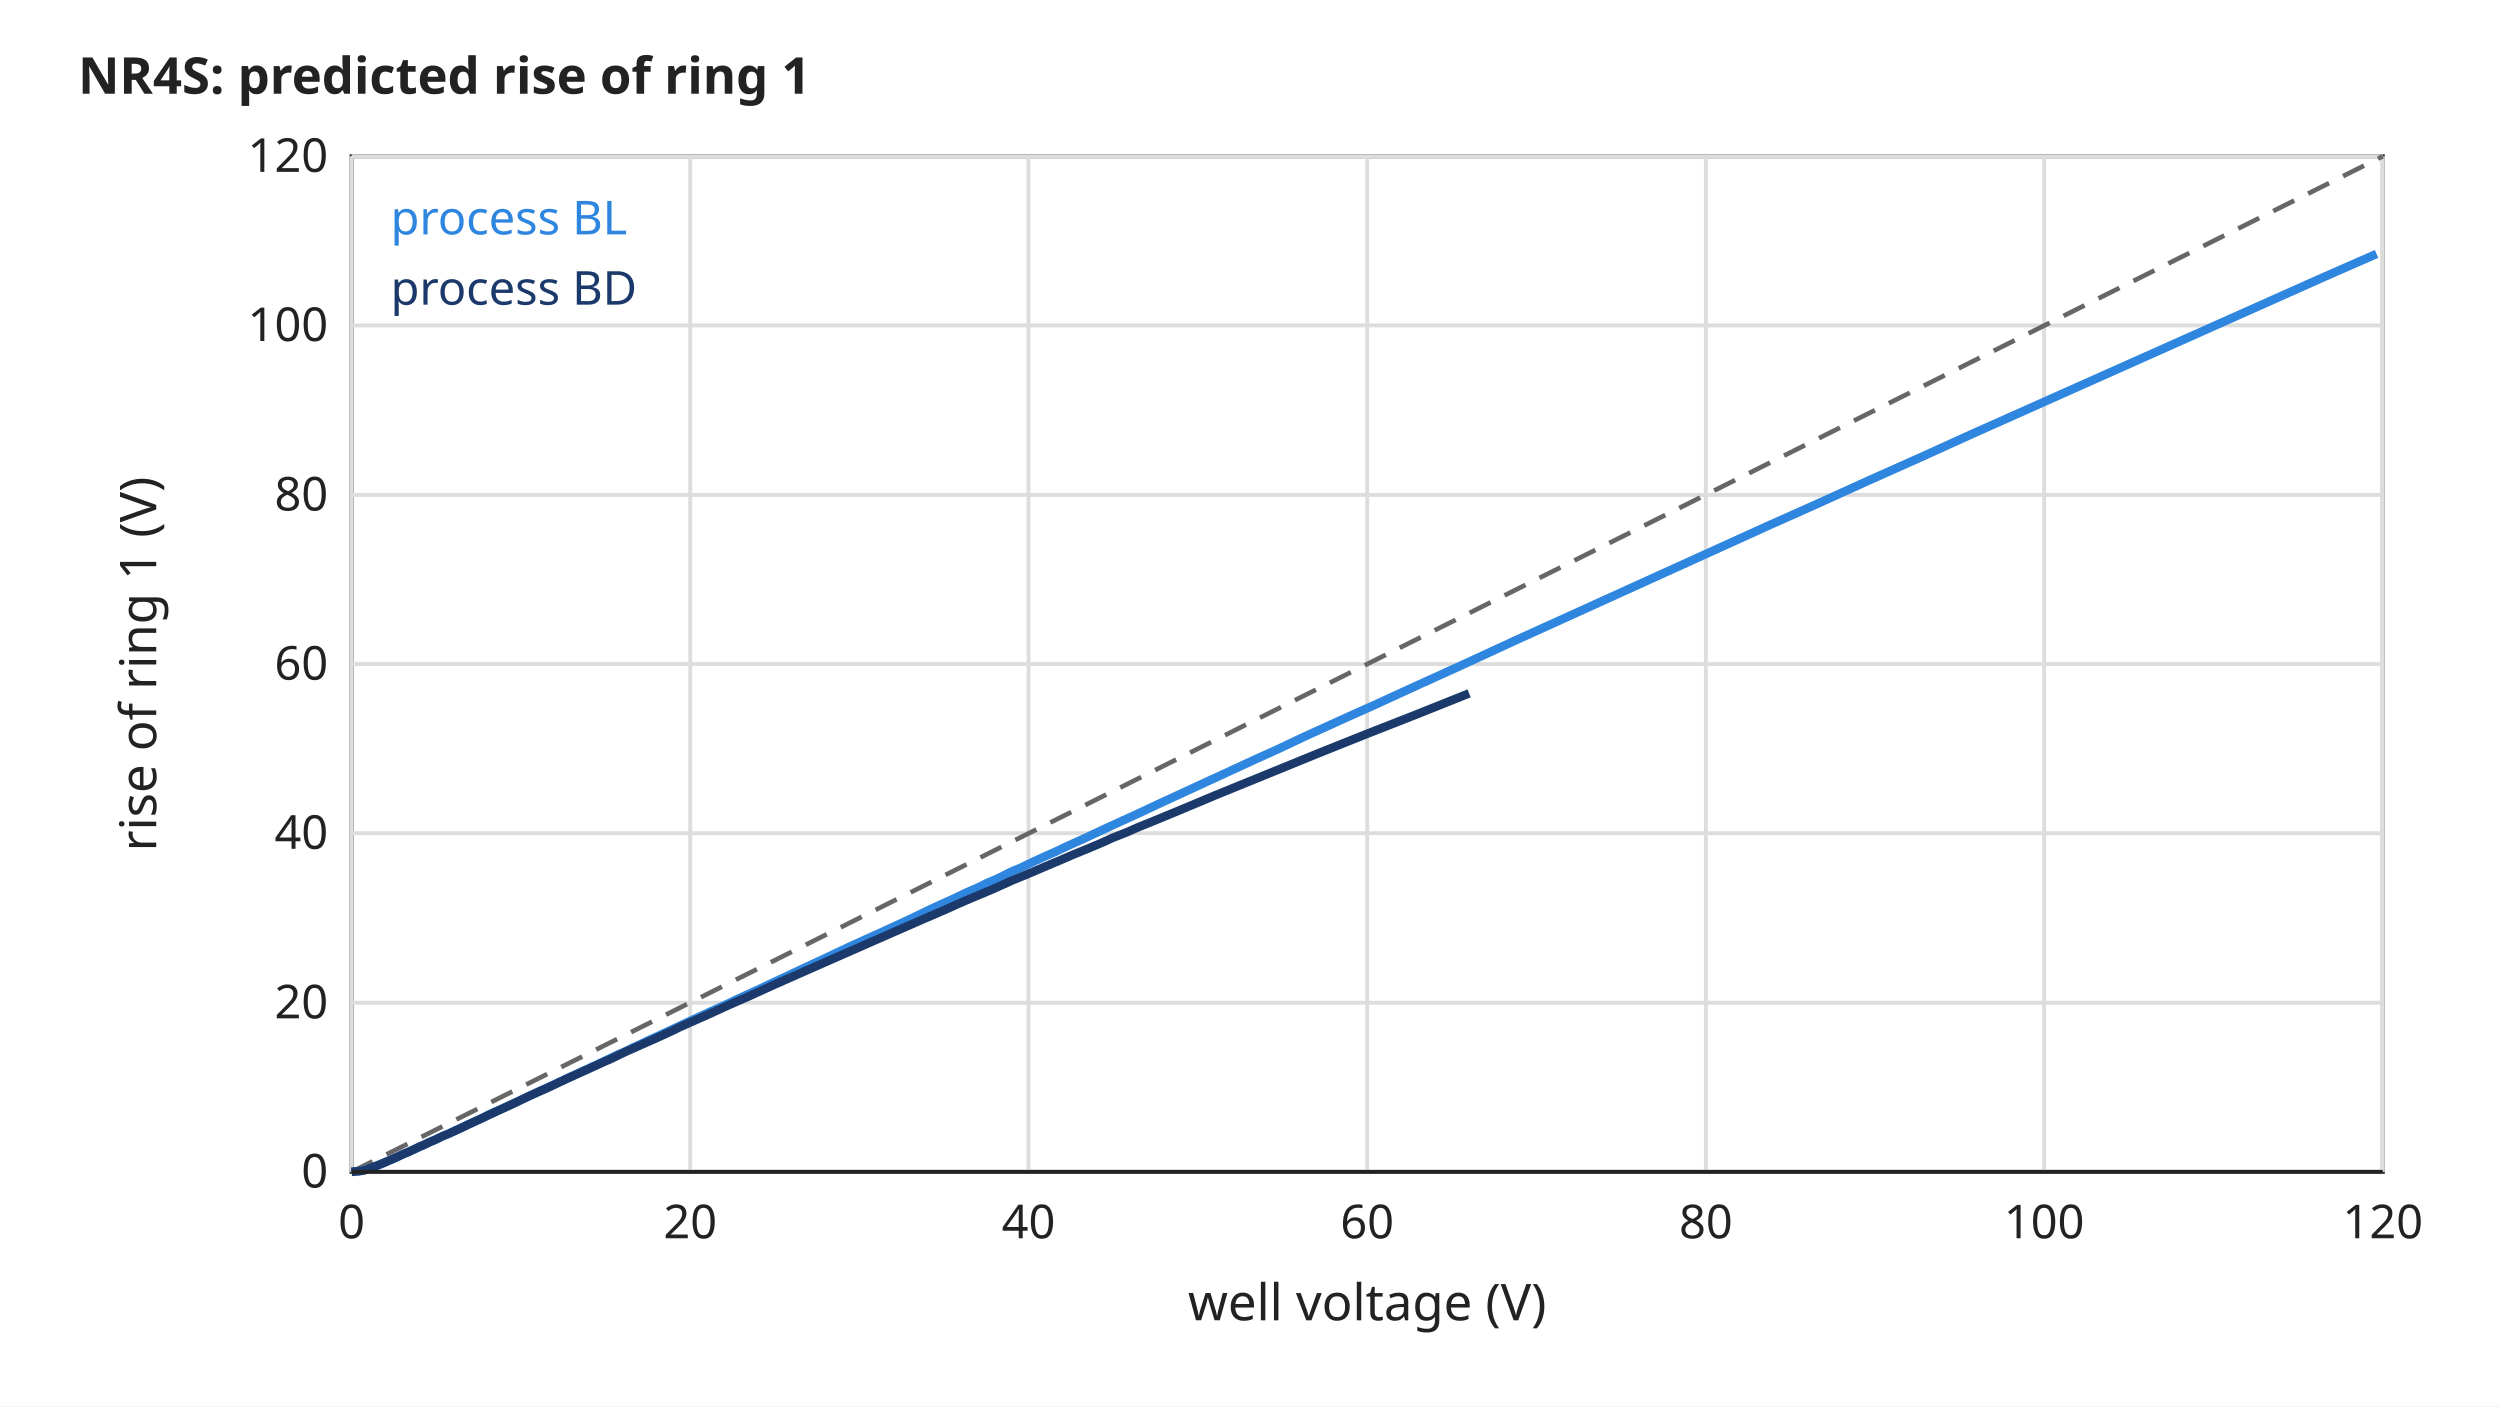
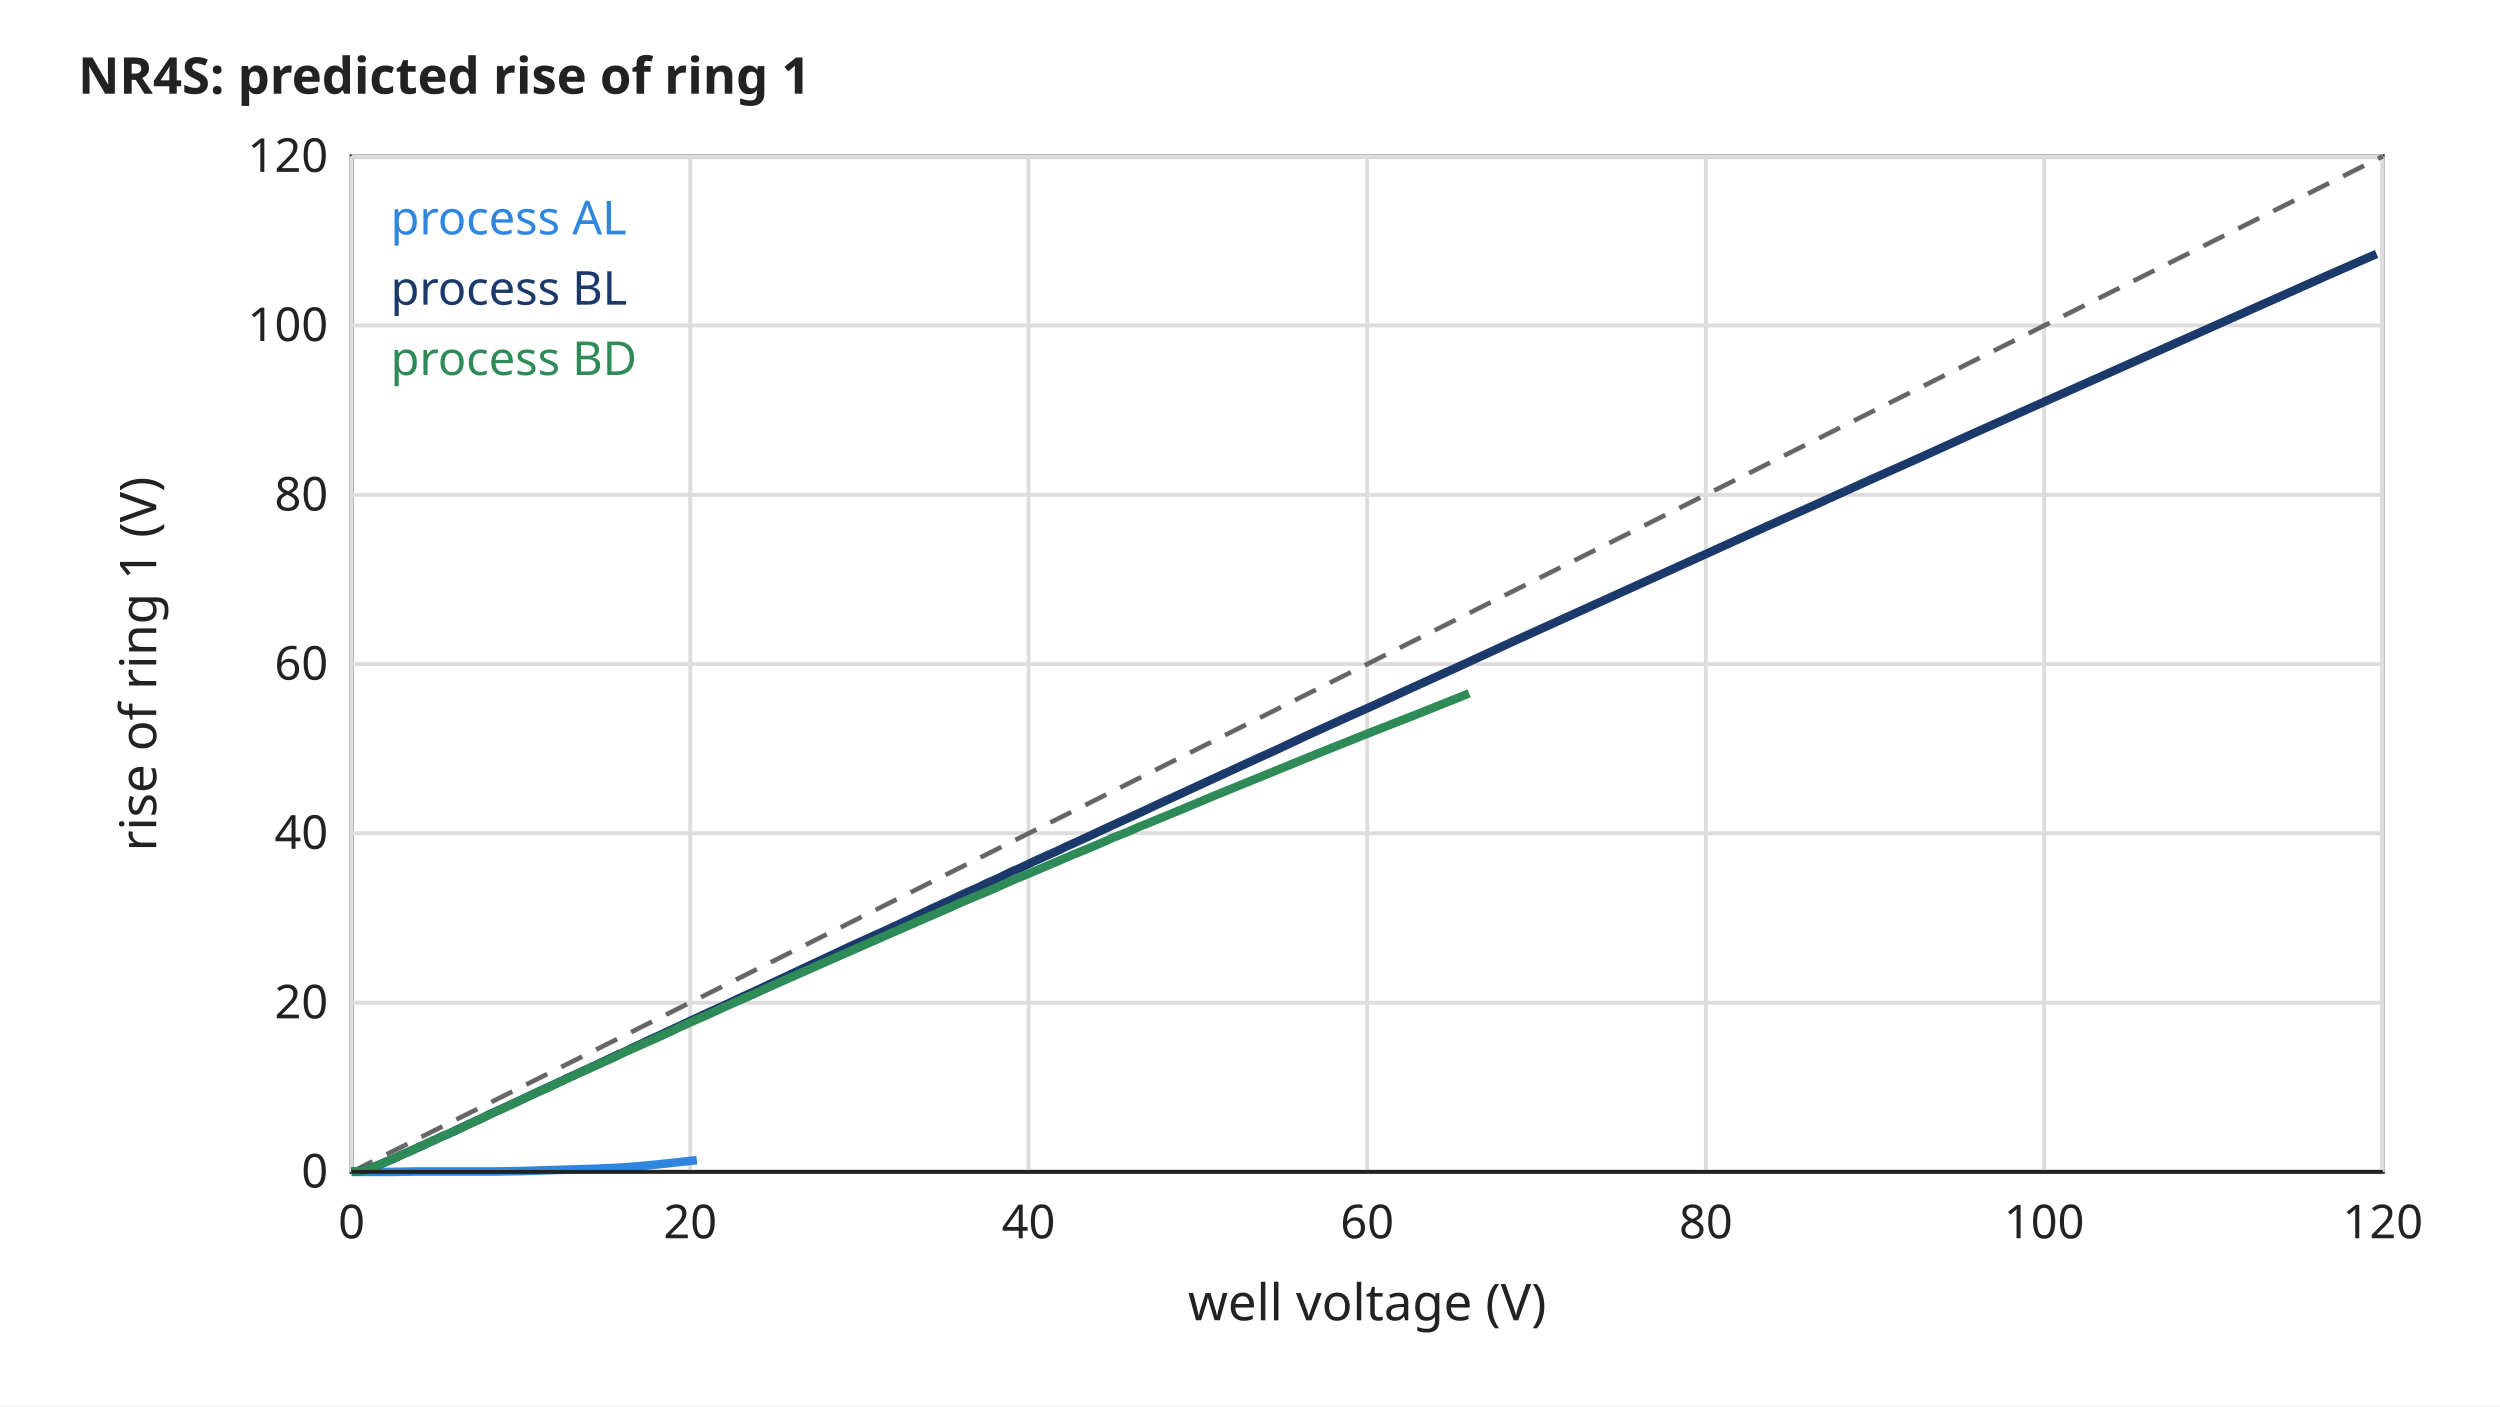
<svg xmlns="http://www.w3.org/2000/svg" width="640" height="360" viewBox="0 0 640 360" font-family="sans-serif" font-size="13">
  <rect width="640" height="360" fill="white" />
  <text x="20" y="24" text-anchor="start" font-size="13" font-weight="bold" fill="#222222">NR4S: predicted rise of ring 1</text>
  <rect x="90" y="40" width="520" height="260" rx="0" fill="none" stroke="#222222" />
  <line x1="90.0" y1="40" x2="90.0" y2="300" stroke="#dddddd" stroke-width="1" />
  <text x="90.0" y="317" text-anchor="middle" font-size="12" font-weight="normal" fill="#222222">0</text>
  <line x1="176.7" y1="40" x2="176.7" y2="300" stroke="#dddddd" stroke-width="1" />
  <text x="176.7" y="317" text-anchor="middle" font-size="12" font-weight="normal" fill="#222222">20</text>
  <line x1="263.3" y1="40" x2="263.3" y2="300" stroke="#dddddd" stroke-width="1" />
  <text x="263.3" y="317" text-anchor="middle" font-size="12" font-weight="normal" fill="#222222">40</text>
  <line x1="350.0" y1="40" x2="350.0" y2="300" stroke="#dddddd" stroke-width="1" />
  <text x="350.0" y="317" text-anchor="middle" font-size="12" font-weight="normal" fill="#222222">60</text>
  <line x1="436.7" y1="40" x2="436.7" y2="300" stroke="#dddddd" stroke-width="1" />
  <text x="436.7" y="317" text-anchor="middle" font-size="12" font-weight="normal" fill="#222222">80</text>
  <line x1="523.3" y1="40" x2="523.3" y2="300" stroke="#dddddd" stroke-width="1" />
  <text x="523.3" y="317" text-anchor="middle" font-size="12" font-weight="normal" fill="#222222">100</text>
  <line x1="610.0" y1="40" x2="610.0" y2="300" stroke="#dddddd" stroke-width="1" />
  <text x="610.0" y="317" text-anchor="middle" font-size="12" font-weight="normal" fill="#222222">120</text>
  <line x1="90" y1="300.0" x2="610" y2="300.0" stroke="#dddddd" stroke-width="1" />
  <text x="84" y="304.0" text-anchor="end" font-size="12" font-weight="normal" fill="#222222">0</text>
  <line x1="90" y1="256.7" x2="610" y2="256.7" stroke="#dddddd" stroke-width="1" />
  <text x="84" y="260.7" text-anchor="end" font-size="12" font-weight="normal" fill="#222222">20</text>
  <line x1="90" y1="213.3" x2="610" y2="213.3" stroke="#dddddd" stroke-width="1" />
  <text x="84" y="217.3" text-anchor="end" font-size="12" font-weight="normal" fill="#222222">40</text>
  <line x1="90" y1="170.0" x2="610" y2="170.0" stroke="#dddddd" stroke-width="1" />
  <text x="84" y="174.0" text-anchor="end" font-size="12" font-weight="normal" fill="#222222">60</text>
  <line x1="90" y1="126.7" x2="610" y2="126.7" stroke="#dddddd" stroke-width="1" />
  <text x="84" y="130.7" text-anchor="end" font-size="12" font-weight="normal" fill="#222222">80</text>
  <line x1="90" y1="83.3" x2="610" y2="83.3" stroke="#dddddd" stroke-width="1" />
  <text x="84" y="87.3" text-anchor="end" font-size="12" font-weight="normal" fill="#222222">100</text>
  <line x1="90" y1="40.0" x2="610" y2="40.0" stroke="#dddddd" stroke-width="1" />
  <text x="84" y="44.0" text-anchor="end" font-size="12" font-weight="normal" fill="#222222">120</text>
  <text x="350.0" y="338" text-anchor="middle" font-size="13" font-weight="normal" fill="#222222">well voltage (V)</text>
  <text x="40" y="170.0" text-anchor="middle" font-size="13" font-weight="normal" fill="#222222" transform="rotate(-90 40 170.0)">rise of ring 1 (V)</text>
  <polyline points="90.0,300.0 610.0,40.0" stroke="#666666" stroke-width="1.2" fill="none" stroke-dasharray="6 4" />
-   <polyline points="90.0,300.0 90.8,299.9 92.0,299.8 92.5,299.7 92.8,299.7 93.3,299.5 94.1,299.3 95.3,298.9 96.2,298.6 97.5,298.0 98.4,297.6 98.8,297.4 99.3,297.2 100.1,296.9 100.8,296.6 101.7,296.2 103.1,295.5 105.2,294.6 108.3,293.2 110.6,292.1 111.5,291.7 112.2,291.4 113.2,290.9 114.7,290.3 115.8,289.8 116.6,289.4 117.9,288.8 119.7,287.9 120.5,287.6 121.5,287.1 123.1,286.4 125.4,285.2 129.0,283.6 134.4,281.1 138.4,279.2 139.9,278.5 141.0,278.0 141.9,277.6 143.1,277.0 144.1,276.6 144.8,276.2 145.9,275.7 147.5,275.0 148.7,274.4 149.6,274.0 150.3,273.7 150.8,273.5 151.5,273.1 152.7,272.6 153.5,272.2 154.8,271.6 155.8,271.1 157.3,270.4 158.3,269.9 159.1,269.6 160.4,269.0 162.2,268.1 163.6,267.5 165.6,266.5 168.7,265.1 173.4,262.9 176.8,261.3 182.0,258.9 186.0,257.1 188.9,255.7 193.3,253.7 199.9,250.6 204.8,248.3 212.3,244.8 217.8,242.2 226.2,238.4 232.5,235.5 234.8,234.4 238.3,232.7 243.6,230.3 247.6,228.4 250.6,227.1 252.8,226.0 254.5,225.3 255.8,224.7 257.6,223.8 259.0,223.1 261.2,222.2 264.3,220.7 266.7,219.6 270.3,218.0 273.0,216.7 277.0,214.9 280.0,213.5 284.5,211.4 291.3,208.3 296.4,205.9 304.0,202.4 315.5,197.1 322.0,194.1 326.9,191.9 334.1,188.5 345.1,183.5 351.6,180.6 361.4,176.1 374.4,170.2 387.4,164.2 400.4,158.3 413.4,152.4 426.4,146.5 439.4,140.6 452.4,134.7 465.4,128.9 478.4,123.0 491.4,117.2 504.4,111.3 517.4,105.5 530.4,99.7 543.4,93.9 556.4,88.1 569.4,82.3 582.4,76.5 595.4,70.7 608.4,65.0" stroke="#2e86de" stroke-width="2.2" fill="none" />
-   <text x="100" y="60" text-anchor="start" font-size="12" font-weight="normal" fill="#2e86de">process BL</text>
-   <polyline points="90.0,300.0 90.8,299.9 92.0,299.8 92.9,299.7 93.6,299.5 94.7,299.1 96.2,298.5 98.5,297.6 100.3,296.8 102.9,295.6 104.8,294.8 107.7,293.4 108.3,293.2 109.1,292.8 109.7,292.5 110.7,292.1 111.4,291.8 112.4,291.3 113.2,290.9 113.7,290.7 114.7,290.3 116.0,289.7 118.0,288.8 120.9,287.4 123.1,286.4 126.5,284.8 131.5,282.5 135.2,280.7 138.1,279.4 140.2,278.5 143.3,277.0 148.1,274.8 149.9,274.0 151.2,273.4 153.2,272.5 154.7,271.8 155.9,271.3 157.6,270.5 158.8,269.9 160.7,269.0 162.1,268.4 164.3,267.4 167.5,266.0 172.3,263.8 174.1,262.9 176.8,261.7 180.9,259.9 187.0,257.1 191.6,255.1 198.4,252.0 203.6,249.7 211.3,246.3 222.9,241.2 235.9,235.5 242.4,232.7 244.8,231.6 248.5,230.0 254.0,227.7 256.0,226.8 259.1,225.4 263.7,223.5 267.2,222.0 269.8,220.9 271.7,220.1 274.7,218.8 279.1,217.0 282.4,215.6 284.8,214.5 288.6,213.0 291.3,211.8 295.5,210.1 301.8,207.5 311.1,203.6 324.1,198.3 337.1,193.0 350.1,187.8 363.1,182.7 376.1,177.5" stroke="#1b3a6b" stroke-width="2.2" fill="none" />
-   <text x="100" y="78" text-anchor="start" font-size="12" font-weight="normal" fill="#1b3a6b">process BD</text>
+   <polyline points="90.0,300.0 90.8,300.0 92.0,300.0 93.9,300.0 96.6,300.0 100.7,300.0 106.9,299.9 113.4,299.9 119.9,299.9 126.4,299.9 132.9,299.8 139.4,299.6 145.9,299.4 152.4,299.2 158.9,298.9 165.4,298.4 171.9,297.7 178.4,297.0" stroke="#2e86de" stroke-width="2.2" fill="none" />
+   <text x="100" y="60" text-anchor="start" font-size="12" font-weight="normal" fill="#2e86de">process AL</text>
+   <polyline points="90.0,300.0 90.8,299.9 92.0,299.8 92.5,299.7 92.8,299.7 93.3,299.5 94.1,299.3 95.3,298.9 96.2,298.6 97.5,298.0 98.4,297.6 98.8,297.4 99.3,297.2 100.1,296.9 100.8,296.6 101.7,296.2 103.1,295.5 105.2,294.6 108.3,293.2 110.6,292.1 111.5,291.7 112.2,291.4 113.2,290.9 114.7,290.3 115.8,289.8 116.6,289.4 117.9,288.8 119.7,287.9 120.5,287.6 121.5,287.1 123.1,286.4 125.4,285.2 129.0,283.6 134.4,281.1 138.4,279.2 139.9,278.5 141.0,278.0 141.9,277.6 143.1,277.0 144.1,276.6 144.8,276.2 145.9,275.7 147.5,275.0 148.7,274.4 149.6,274.0 150.3,273.7 150.8,273.5 151.5,273.1 152.7,272.6 153.5,272.2 154.8,271.6 155.8,271.1 157.3,270.4 158.3,269.9 159.1,269.6 160.4,269.0 162.2,268.1 163.6,267.5 165.6,266.5 168.7,265.1 173.4,262.9 176.8,261.3 182.0,258.9 186.0,257.1 188.9,255.7 193.3,253.7 199.9,250.6 204.8,248.3 212.3,244.8 217.8,242.2 226.2,238.4 232.5,235.5 234.8,234.4 238.3,232.7 243.6,230.3 247.6,228.4 250.6,227.1 252.8,226.0 254.5,225.3 255.8,224.7 257.6,223.8 259.0,223.1 261.2,222.2 264.3,220.7 266.7,219.6 270.3,218.0 273.0,216.7 277.0,214.9 280.0,213.5 284.5,211.4 291.3,208.3 296.4,205.9 304.0,202.4 315.5,197.1 322.0,194.1 326.9,191.9 334.1,188.5 345.1,183.5 351.6,180.6 361.4,176.1 374.4,170.2 387.4,164.2 400.4,158.3 413.4,152.4 426.4,146.5 439.4,140.6 452.4,134.7 465.4,128.9 478.4,123.0 491.4,117.2 504.4,111.3 517.4,105.5 530.4,99.7 543.4,93.9 556.4,88.1 569.4,82.3 582.4,76.5 595.4,70.7 608.4,65.0" stroke="#1b3a6b" stroke-width="2.2" fill="none" />
+   <text x="100" y="78" text-anchor="start" font-size="12" font-weight="normal" fill="#1b3a6b">process BL</text>
+   <polyline points="90.0,300.0 90.8,299.9 92.0,299.8 92.9,299.7 93.6,299.5 94.7,299.1 96.2,298.5 98.5,297.6 100.3,296.8 102.9,295.6 104.8,294.8 107.7,293.4 108.3,293.2 109.1,292.8 109.7,292.5 110.7,292.1 111.4,291.8 112.4,291.3 113.2,290.9 113.7,290.7 114.7,290.3 116.0,289.7 118.0,288.8 120.9,287.4 123.1,286.4 126.5,284.8 131.5,282.5 135.2,280.7 138.1,279.4 140.2,278.5 143.3,277.0 148.1,274.8 149.9,274.0 151.2,273.4 153.2,272.5 154.7,271.8 155.9,271.3 157.6,270.5 158.8,269.9 160.7,269.0 162.1,268.4 164.3,267.4 167.5,266.0 172.3,263.8 174.1,262.9 176.8,261.7 180.9,259.9 187.0,257.1 191.6,255.1 198.4,252.0 203.6,249.7 211.3,246.3 222.9,241.2 235.9,235.5 242.4,232.7 244.8,231.6 248.5,230.0 254.0,227.7 256.0,226.8 259.1,225.4 263.7,223.5 267.2,222.0 269.8,220.9 271.7,220.1 274.7,218.8 279.1,217.0 282.4,215.6 284.8,214.5 288.6,213.0 291.3,211.8 295.5,210.1 301.8,207.5 311.1,203.6 324.1,198.3 337.1,193.0 350.1,187.8 363.1,182.7 376.1,177.5" stroke="#2e8b57" stroke-width="2.2" fill="none" />
+   <text x="100" y="96" text-anchor="start" font-size="12" font-weight="normal" fill="#2e8b57">process BD</text>
  <line x1="90" y1="300" x2="610" y2="300" stroke="#222222" stroke-width="1" />
</svg>
